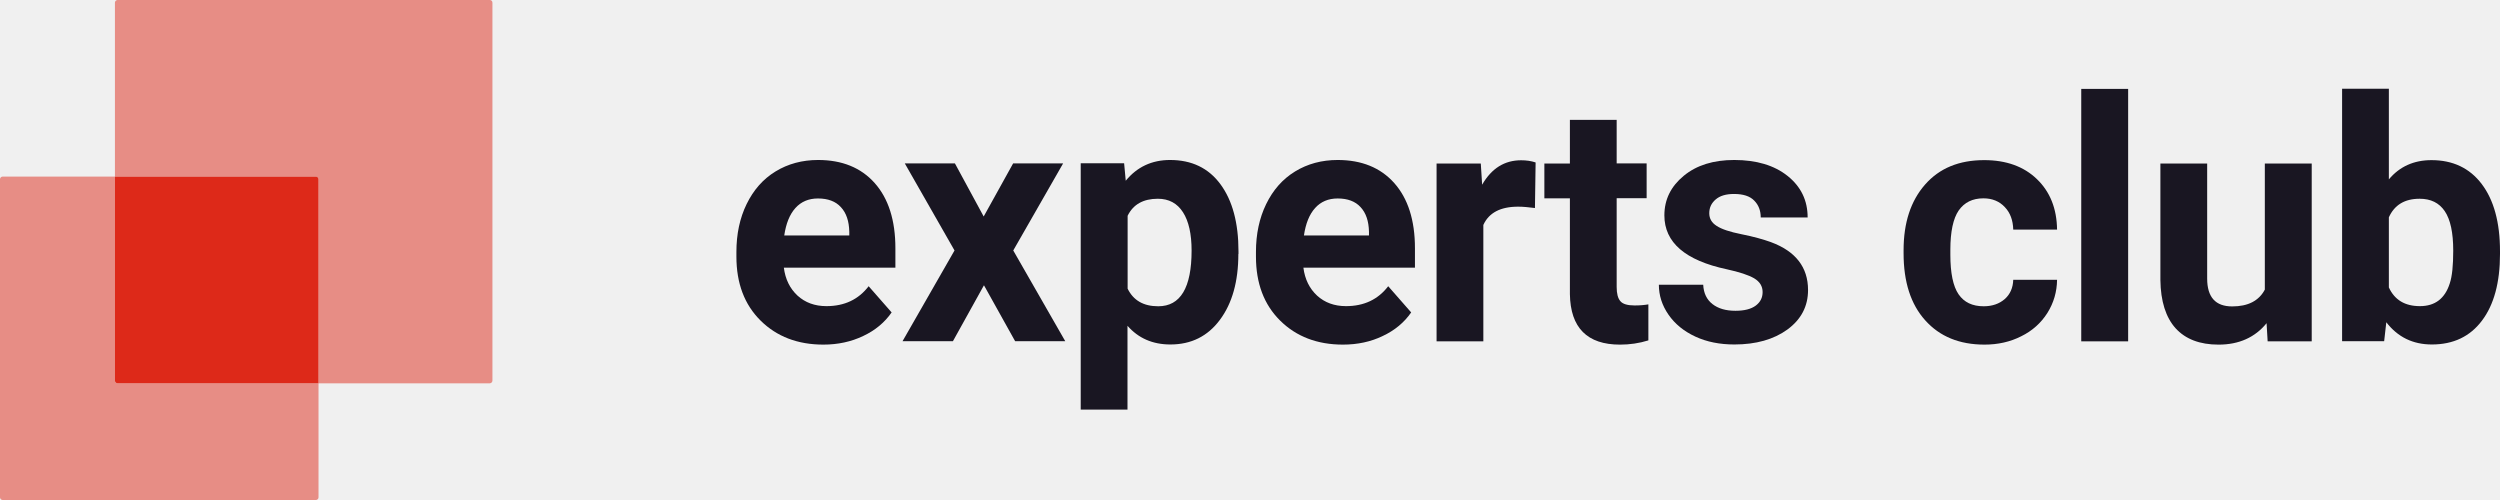
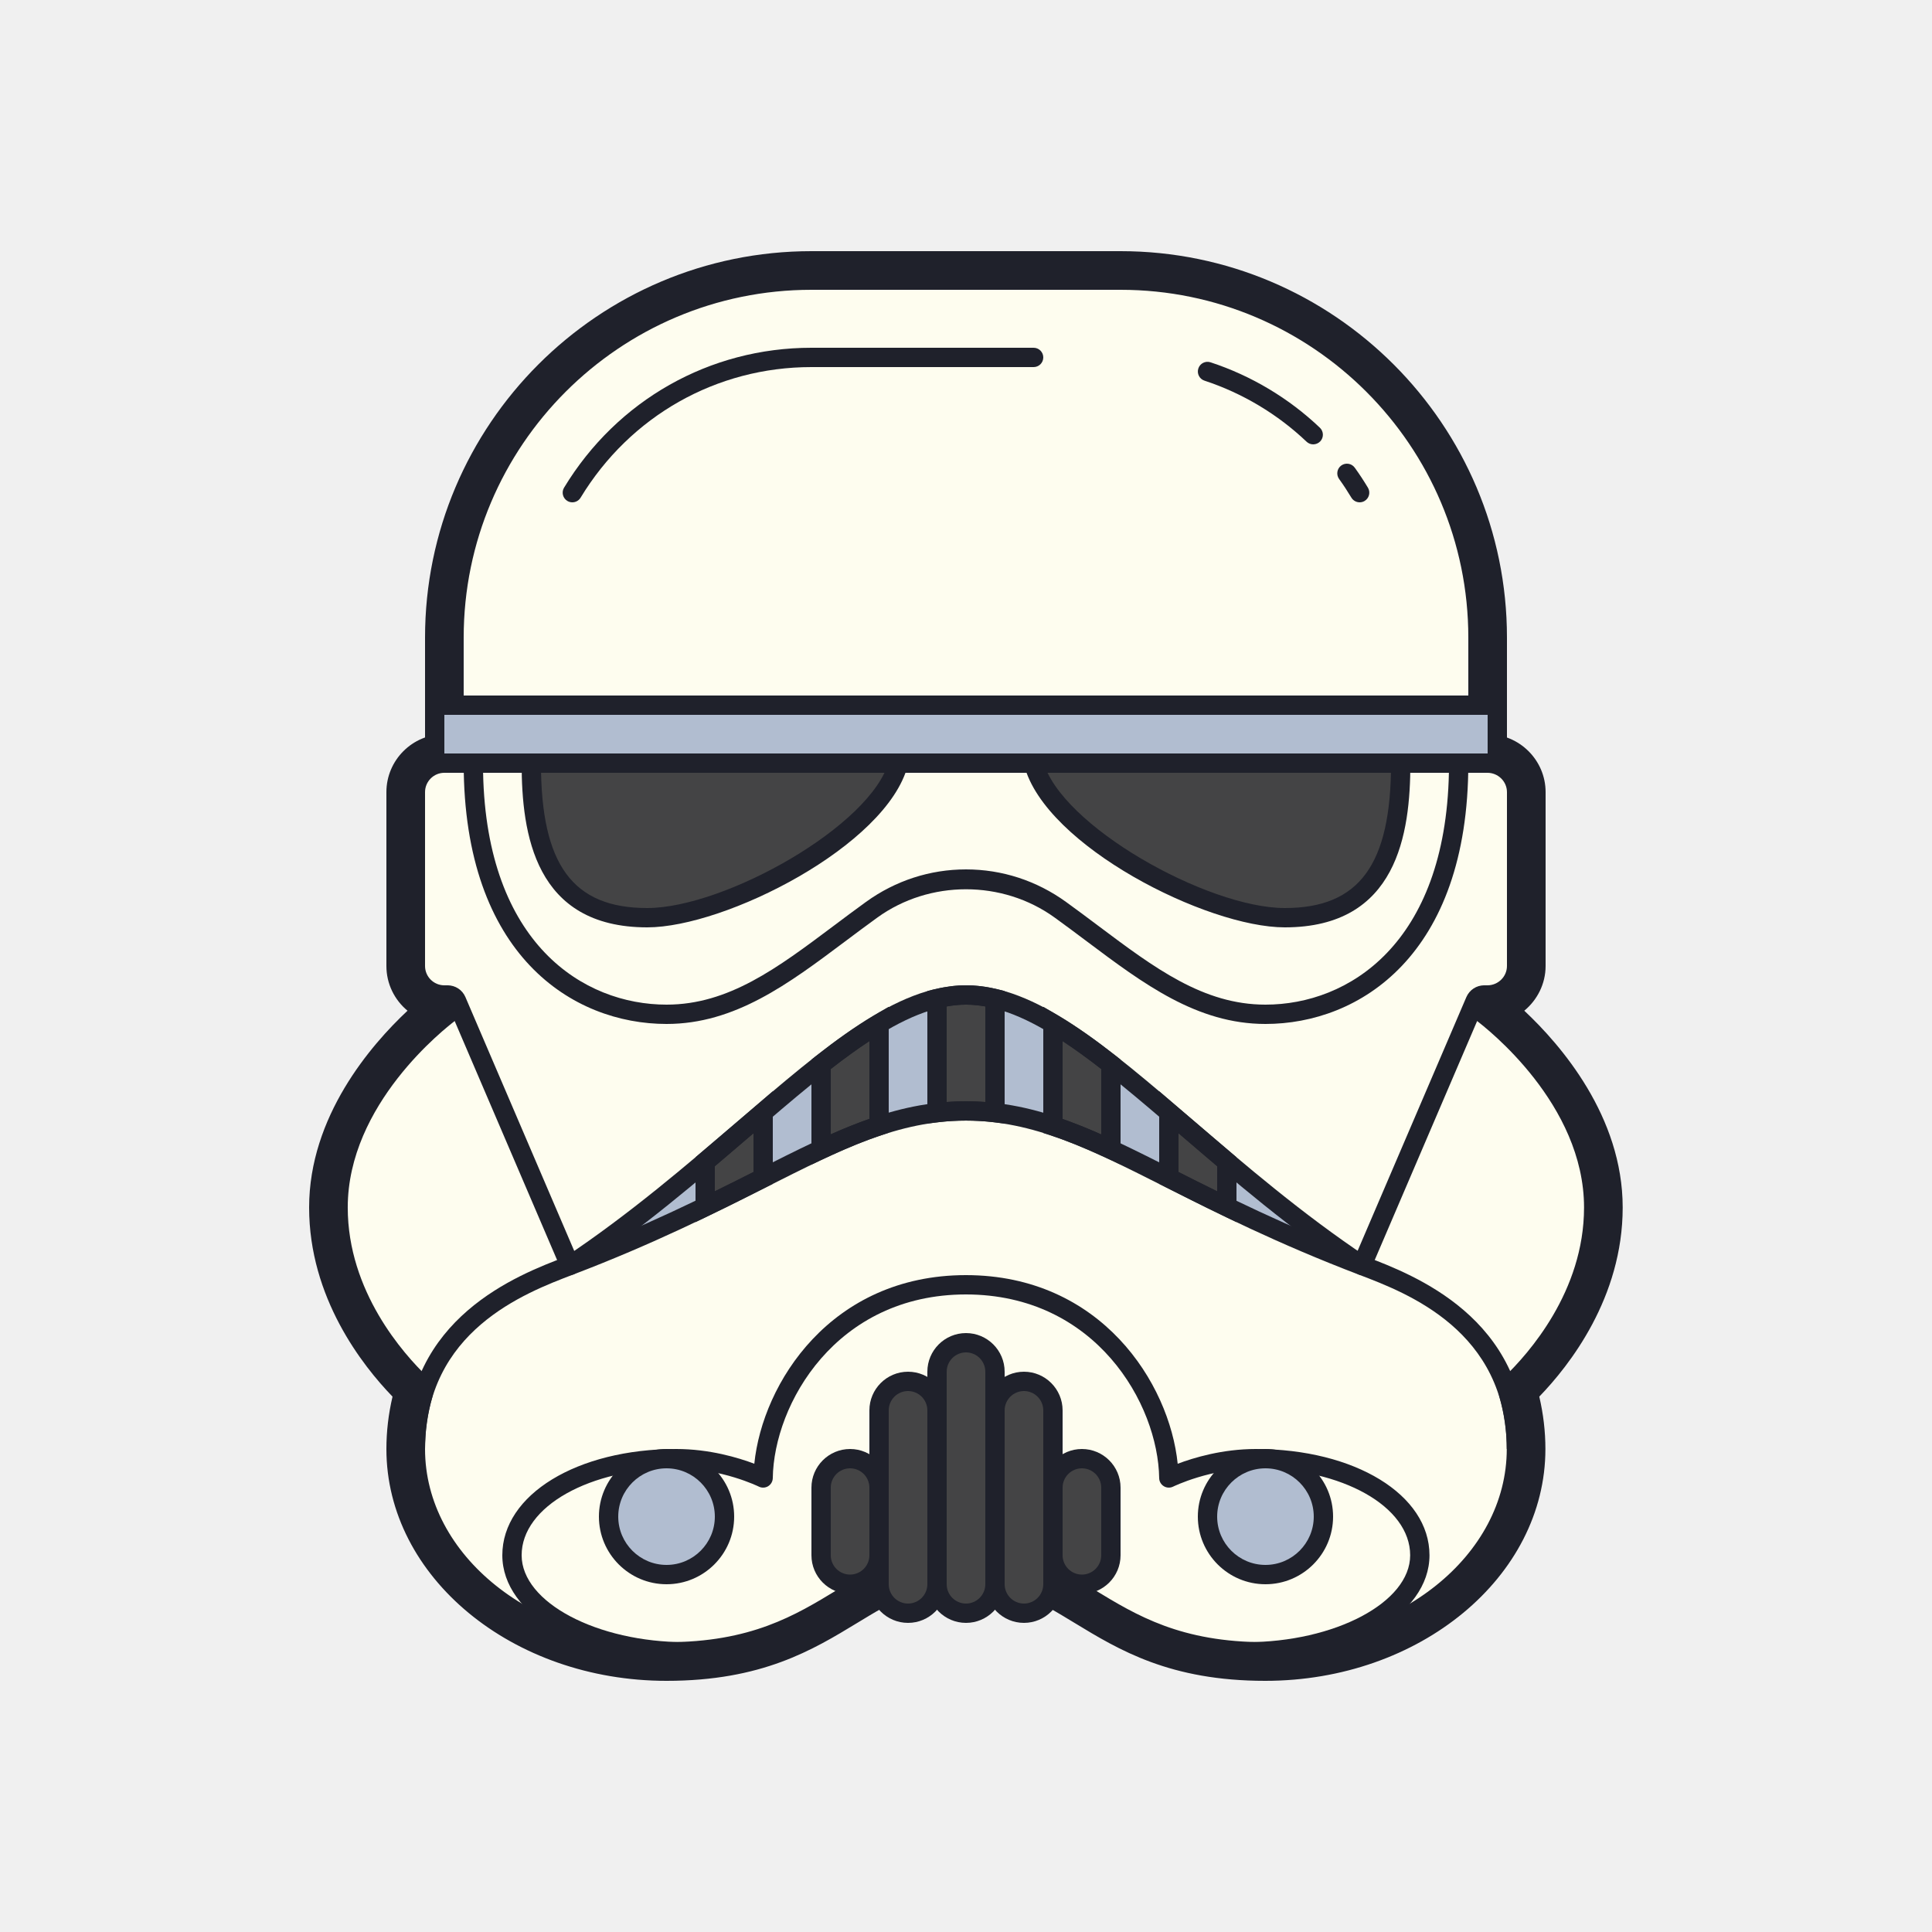
- <svg xmlns="http://www.w3.org/2000/svg" width="240" height="48" viewBox="0 0 240 48" fill="none">
-   <g clip-path="url(#clip0_5:518)">
-     <path d="M79.043 33.083C76.578 33.083 74.566 32.31 73.018 30.778C71.469 29.245 70.695 27.202 70.695 24.634V24.189C70.695 22.473 71.018 20.94 71.676 19.591C72.334 18.241 73.25 17.193 74.45 16.46C75.649 15.726 77.017 15.359 78.539 15.359C80.836 15.359 82.655 16.093 83.971 17.573C85.287 19.053 85.958 21.136 85.958 23.835V25.695H75.249C75.391 26.809 75.83 27.699 76.565 28.381C77.301 29.049 78.217 29.389 79.339 29.389C81.068 29.389 82.423 28.747 83.39 27.477L85.596 29.992C84.926 30.961 84.01 31.721 82.861 32.258C81.713 32.808 80.436 33.083 79.043 33.083ZM78.526 19.053C77.636 19.053 76.914 19.355 76.359 19.971C75.804 20.586 75.456 21.464 75.288 22.604H81.532V22.237C81.507 21.228 81.249 20.442 80.72 19.879C80.216 19.329 79.481 19.053 78.526 19.053Z" fill="#191622" />
-     <path d="M94.434 20.783L97.26 15.688H102.059L97.272 24.045L102.265 32.757H97.453L94.46 27.386L91.48 32.757H86.642L91.634 24.045L86.861 15.688H91.673L94.434 20.783Z" fill="#191622" />
-     <path d="M118.882 24.385C118.882 27.018 118.289 29.127 117.115 30.699C115.941 32.284 114.354 33.07 112.354 33.07C110.651 33.07 109.284 32.468 108.239 31.276V39.319H103.749V15.674H107.916L108.071 17.351C109.155 16.027 110.574 15.359 112.328 15.359C114.406 15.359 116.018 16.132 117.166 17.691C118.315 19.25 118.895 21.398 118.895 24.136V24.385H118.882ZM114.393 24.058C114.393 22.473 114.122 21.241 113.567 20.377C113.012 19.512 112.212 19.08 111.154 19.08C109.748 19.08 108.781 19.63 108.252 20.717V27.712C108.806 28.839 109.774 29.402 111.193 29.402C113.322 29.402 114.393 27.621 114.393 24.058Z" fill="#191622" />
-     <path d="M128.919 33.083C126.455 33.083 124.443 32.31 122.895 30.778C121.346 29.245 120.572 27.202 120.572 24.634V24.189C120.572 22.473 120.895 20.94 121.553 19.591C122.211 18.241 123.127 17.193 124.327 16.46C125.526 15.726 126.894 15.359 128.416 15.359C130.713 15.359 132.532 16.093 133.848 17.573C135.164 19.053 135.835 21.136 135.835 23.835V25.695H125.126C125.268 26.809 125.707 27.699 126.442 28.381C127.178 29.049 128.094 29.389 129.216 29.389C130.945 29.389 132.3 28.747 133.267 27.477L135.473 29.992C134.803 30.961 133.887 31.721 132.738 32.258C131.603 32.808 130.326 33.083 128.919 33.083ZM128.416 19.053C127.526 19.053 126.804 19.355 126.249 19.971C125.694 20.586 125.346 21.464 125.178 22.604H131.422V22.237C131.397 21.228 131.139 20.442 130.61 19.879C130.106 19.329 129.371 19.053 128.416 19.053Z" fill="#191622" />
-     <path d="M147.355 19.971C146.749 19.892 146.207 19.84 145.742 19.84C144.039 19.84 142.93 20.429 142.401 21.595V32.769H137.911V15.7H142.156L142.285 17.731C143.188 16.159 144.439 15.386 146.026 15.386C146.529 15.386 146.994 15.451 147.419 15.595L147.355 19.971Z" fill="#191622" />
-     <path d="M155.2 11.495V15.687H158.077V19.027H155.2V27.555C155.2 28.184 155.316 28.643 155.561 28.918C155.793 29.193 156.258 29.324 156.929 29.324C157.432 29.324 157.87 29.285 158.244 29.219V32.677C157.367 32.953 156.451 33.084 155.522 33.084C152.374 33.084 150.762 31.472 150.71 28.237V19.041H148.259V15.7H150.71V11.508H155.2V11.495Z" fill="#191622" />
-     <path d="M169.211 28.04C169.211 27.477 168.94 27.044 168.398 26.717C167.856 26.402 166.979 26.114 165.779 25.852C161.78 25.001 159.78 23.272 159.78 20.678C159.78 19.158 160.399 17.901 161.638 16.879C162.876 15.857 164.489 15.359 166.489 15.359C168.617 15.359 170.333 15.87 171.611 16.892C172.888 17.914 173.533 19.237 173.533 20.874H169.03C169.03 20.219 168.824 19.682 168.411 19.263C167.998 18.831 167.353 18.621 166.463 18.621C165.702 18.621 165.121 18.791 164.708 19.145C164.295 19.499 164.089 19.931 164.089 20.468C164.089 20.979 164.321 21.385 164.799 21.687C165.276 22.001 166.063 22.263 167.185 22.486C168.308 22.708 169.25 22.97 170.011 23.245C172.385 24.123 173.572 25.656 173.572 27.843C173.572 29.402 172.914 30.66 171.598 31.629C170.282 32.586 168.579 33.07 166.502 33.07C165.095 33.07 163.844 32.821 162.747 32.31C161.651 31.8 160.799 31.105 160.18 30.215C159.561 29.324 159.251 28.367 159.251 27.333H163.508C163.547 28.145 163.844 28.76 164.399 29.193C164.953 29.625 165.689 29.835 166.605 29.835C167.469 29.835 168.114 29.664 168.553 29.337C168.992 29.009 169.211 28.577 169.211 28.04Z" fill="#191622" />
-     <path d="M190.433 29.402C191.259 29.402 191.93 29.166 192.459 28.708C192.975 28.249 193.246 27.633 193.272 26.861H197.478C197.465 28.013 197.155 29.074 196.549 30.044C195.942 31 195.104 31.76 194.033 32.284C192.975 32.821 191.801 33.083 190.511 33.083C188.111 33.083 186.215 32.31 184.821 30.751C183.428 29.205 182.744 27.057 182.744 24.319V24.018C182.744 21.385 183.428 19.289 184.808 17.717C186.189 16.145 188.072 15.372 190.485 15.372C192.588 15.372 194.278 15.975 195.542 17.193C196.807 18.411 197.452 20.023 197.478 22.04H193.272C193.246 21.149 192.988 20.429 192.459 19.878C191.943 19.328 191.259 19.04 190.408 19.04C189.363 19.04 188.576 19.433 188.034 20.206C187.505 20.979 187.234 22.236 187.234 23.979V24.45C187.234 26.206 187.492 27.476 188.021 28.249C188.55 29.022 189.35 29.402 190.433 29.402Z" fill="#191622" />
-     <path d="M204.302 32.769H199.8V8.534H204.302V32.769Z" fill="#191622" />
-     <path d="M217.591 31.027C216.481 32.389 214.946 33.084 212.985 33.084C211.179 33.084 209.811 32.56 208.856 31.512C207.914 30.464 207.424 28.918 207.398 26.887V15.7H211.888V26.743C211.888 28.525 212.688 29.416 214.288 29.416C215.81 29.416 216.855 28.878 217.423 27.804V15.7H221.925V32.769H217.694L217.591 31.027Z" fill="#191622" />
-     <path d="M240 24.385C240 27.123 239.419 29.258 238.271 30.778C237.123 32.311 235.51 33.07 233.459 33.07C231.64 33.07 230.182 32.363 229.085 30.935L228.879 32.756H224.841V8.521H229.331V17.22C230.363 15.988 231.73 15.373 233.42 15.373C235.472 15.373 237.084 16.133 238.245 17.665C239.406 19.198 240 21.346 240 24.123V24.385ZM235.51 24.058C235.51 22.329 235.239 21.071 234.697 20.272C234.156 19.473 233.356 19.08 232.285 19.08C230.853 19.08 229.872 19.669 229.331 20.861V27.595C229.885 28.8 230.879 29.389 232.311 29.389C233.756 29.389 234.71 28.669 235.175 27.215C235.407 26.534 235.51 25.473 235.51 24.058Z" fill="#191622" />
-     <path opacity="0.5" d="M47.273 0.256V36.541C47.273 36.679 47.157 36.797 47.021 36.797H30.578V17.207C30.578 17.07 30.462 16.951 30.326 16.951H11.033V0.256C11.033 0.118 11.149 0 11.285 0H47.021C47.157 0 47.273 0.098 47.273 0.256Z" fill="#DD2919" />
-     <path opacity="0.5" d="M30.578 36.798V47.744C30.578 47.882 30.462 48 30.326 48H0.252C0.116 48 0 47.882 0 47.744V17.208C0 17.07 0.116 16.952 0.252 16.952H11.033V36.542C11.033 36.68 11.149 36.798 11.285 36.798H30.578Z" fill="#DD2919" />
-     <path d="M30.578 17.208V36.798H11.285C11.149 36.798 11.033 36.68 11.033 36.542V16.952H30.326C30.462 16.952 30.578 17.07 30.578 17.208Z" fill="#DD2919" />
+ <svg xmlns="http://www.w3.org/2000/svg" viewBox="0 0 100 100" width="100px" height="100px">
+   <path fill="#fefdef" d="M77,37v-4c0-10.493-8.507-19-19-19H42c-10.493,0-19,8.507-19,19v4v2c-1.105,0-2,0.895-2,2v9 c0,1.105,0.895,2,2,2c-2,1.5-6,5.5-6,10.5c0,4.746,3.121,8.232,4.429,9.485C21.156,72.944,21,73.953,21,75c0,6.075,6,11,13.5,11 c8.5,0,9.712-5,15.5-5h-0.01c5.788,0,7,5,15.5,5c7.5,0,13.5-4.925,13.5-11c0-1.047-0.156-2.056-0.429-3.015 c1.308-1.253,4.429-4.739,4.429-9.485c0-5-4-9-6-10.5c1.105,0,2-0.895,2-2v-9c0-1.105-0.895-2-2-2L77,37z" />
+   <path fill="#1f212b" d="M65.5,53c-3.544,0-6.313-2.076-9.245-4.274c-0.542-0.406-1.095-0.821-1.666-1.233 c-2.702-1.953-6.478-1.952-9.178,0c-0.571,0.413-1.124,0.827-1.666,1.233C40.813,50.924,38.044,53,34.5,53 C29.656,53,24,49.464,24,39.5V39h52v0.5C76,49.464,70.344,53,65.5,53z M49.999,45c1.863,0,3.653,0.582,5.176,1.682 c0.576,0.416,1.134,0.834,1.68,1.244C59.771,50.112,62.289,52,65.5,52c4.303,0,9.313-3.154,9.495-12h-49.99 c0.182,8.846,5.192,12,9.495,12c3.211,0,5.729-1.888,8.646-4.075c0.546-0.41,1.104-0.828,1.68-1.244 C46.348,45.582,48.137,45,49.999,45z" />
+   <path fill="#1f212b" d="M29.04,65.697L23.17,52H21.5v-1h1.67c0.4,0,0.761,0.238,0.919,0.606l5.871,13.697L29.04,65.697z" />
+   <path fill="#1f212b" d="M70.95,65.697l-0.92-0.394l5.87-13.697C76.06,51.238,76.42,51,76.82,51h1.67v1h-1.67L70.95,65.697z" />
+   <path fill="#1f212b" d="M65.49,87c-4.938,0-7.563-1.596-9.879-3.003c-1.761-1.071-3.282-1.995-5.616-1.997 c-2.334,0.001-3.855,0.926-5.616,1.997C42.063,85.404,39.438,87,34.5,87C26.505,87,20,81.617,20,75 c0-0.902,0.106-1.811,0.317-2.711C18.751,70.67,16,67.161,16,62.5c0-4.712,3.196-8.408,5.093-10.186C20.426,51.763,20,50.93,20,50 v-9c0-1.654,1.346-3,3-3v2c-0.552,0-1,0.449-1,1v9c0,0.551,0.448,1,1,1c0.431,0,0.813,0.275,0.948,0.684 c0.137,0.409-0.004,0.858-0.349,1.116c-0.573,0.43-5.6,4.354-5.6,9.7c0,4.344,2.882,7.575,4.121,8.763 c0.267,0.256,0.371,0.64,0.27,0.996C22.132,73.168,22,74.09,22,75c0,5.514,5.607,10,12.5,10c4.377,0,6.646-1.379,8.84-2.712 c1.847-1.123,3.757-2.284,6.646-2.288c0.002-0.001,0.005,0,0.009,0c0.002,0,0.005-0.001,0.009,0c2.89,0.004,4.8,1.165,6.646,2.288 C58.845,83.621,61.113,85,65.49,85c6.893,0,12.5-4.486,12.5-10c0-0.91-0.132-1.832-0.391-2.741 c-0.102-0.356,0.003-0.739,0.27-0.996c1.239-1.188,4.121-4.419,4.121-8.763c0-5.346-5.026-9.27-5.6-9.7 c-0.345-0.258-0.485-0.708-0.349-1.116C76.178,51.275,76.56,51,76.99,51c0.552,0,1.01-0.449,1.01-1v-9c0-0.551-0.458-1-1.01-1v-2 c1.654,0,3.01,1.346,3.01,3v9c0,0.93-0.436,1.763-1.103,2.314c1.896,1.778,5.093,5.474,5.093,10.186 c0,4.661-2.751,8.17-4.317,9.789c0.211,0.9,0.317,1.81,0.317,2.711C79.99,81.617,73.485,87,65.49,87z" />
+   <path fill="#1f212b" d="M65,75c-1.726,0-3.219,0.453-4.043,0.764C60.53,71.582,56.985,66.006,50,66l0,0 c-0.002,0-0.003,0-0.005,0s-0.003,0-0.005,0l0,0c-6.978,0.005-10.52,5.581-10.947,9.763C38.221,75.452,36.73,75,35,75 c-5.131,0-9,2.364-9,5.5c0,3.084,4.173,5.5,9.5,5.5v-1c-4.607,0-8.5-2.061-8.5-4.5c0-2.523,3.514-4.5,8-4.5 c2.344,0,4.258,0.938,4.277,0.947c0.152,0.076,0.336,0.069,0.482-0.021s0.237-0.248,0.24-0.419 c0.056-3.833,3.272-9.504,9.995-9.507c6.73,0.003,9.949,5.674,10.005,9.507c0.003,0.172,0.093,0.33,0.24,0.419 c0.146,0.09,0.328,0.097,0.482,0.021C60.742,76.938,62.654,76,65,76c4.48,0,7.99,1.977,7.99,4.5c0,2.439-3.893,4.5-8.5,4.5v1 c5.327,0,9.5-2.416,9.5-5.5C73.99,77.364,70.125,75,65,75z" />
+   <path fill="#1f212b" d="M67.972,23c-0.124,0-0.248-0.046-0.345-0.138c-1.494-1.422-3.32-2.515-5.283-3.159 c-0.262-0.086-0.405-0.369-0.318-0.631c0.085-0.263,0.368-0.406,0.631-0.319c2.103,0.69,4.06,1.861,5.66,3.386 c0.2,0.19,0.208,0.507,0.018,0.707C68.235,22.948,68.104,23,67.972,23z" />
+   <path fill="#1f212b" d="M70.376,26c-0.169,0-0.334-0.086-0.428-0.241c-0.2-0.33-0.409-0.654-0.635-0.965 c-0.162-0.224-0.113-0.536,0.11-0.699c0.223-0.161,0.535-0.114,0.698,0.111c0.243,0.334,0.468,0.681,0.682,1.035 c0.143,0.236,0.067,0.544-0.169,0.687C70.554,25.977,70.465,26,70.376,26z" />
+   <path fill="#1f212b" d="M29.624,26c-0.089,0-0.179-0.023-0.259-0.072c-0.236-0.144-0.312-0.451-0.169-0.687 C31.946,20.707,36.732,18,42,18h11.5c0.276,0,0.5,0.224,0.5,0.5S53.776,19,53.5,19H42c-4.915,0-9.382,2.527-11.948,6.759 C29.957,25.915,29.793,26,29.624,26z" />
+   <path fill="#1f212b" d="M78,37h-2v-4c0-9.925-8.075-18-18-18H42c-9.925,0-18,8.075-18,18v4h-2v-4c0-11.028,8.972-20,20-20 h16c11.028,0,20,8.972,20,20V37z" />
+   <g>
+     <path fill="#444445" d="M46.5,39.5c-1,3.792-9,8-13,8c-5,0-6-3.697-6-8H46.5z" />
+     <path fill="#444445" d="M53.5,39.5c1,3.792,9,8,13,8c5,0,6-3.697,6-8H53.5z" />
+     <path fill="#1f212b" d="M33.5,48c-5.826,0-6.5-4.851-6.5-8.5h1c0,5.257,1.645,7.5,5.5,7.5 c3.991,0,11.629-4.261,12.517-7.627l0.967,0.255C45.889,43.78,37.542,48,33.5,48z" />
+     <path fill="#1f212b" d="M66.5,48c-4.042,0-12.389-4.22-13.483-8.373l0.967-0.255C54.871,42.739,62.509,47,66.5,47 c3.855,0,5.5-2.243,5.5-7.5h1C73,43.149,72.326,48,66.5,48z" />
  </g>
-   <defs>
-     <clipPath id="clip0_5:518">
-       <rect width="240" height="48" fill="white" />
-     </clipPath>
-   </defs>
+   <g>
+     <rect width="55" height="3" x="22.5" y="36.5" fill="#b1bdd0" />
+     <path fill="#1f212b" d="M78,40H22v-4h56V40z M23,39h54v-2H23V39z" />
+   </g>
+   <g>
+     <path fill="#444445" d="M51.5,71c0-0.828-0.672-1.5-1.5-1.5s-1.5,0.672-1.5,1.5c0,0.67,0,10.329,0,11 c0,0.828,0.672,1.5,1.5,1.5s1.5-0.672,1.5-1.5C51.5,81.329,51.5,71.67,51.5,71z" />
+     <path fill="#444445" d="M48.5,73c0-0.828-0.672-1.5-1.5-1.5s-1.5,0.672-1.5,1.5c0,0.627,0,8.372,0,9 c0,0.828,0.672,1.5,1.5,1.5s1.5-0.672,1.5-1.5C48.5,81.372,48.5,73.627,48.5,73z" />
+     <path fill="#444445" d="M54.5,73.002c0-0.83-0.672-1.502-1.5-1.502s-1.5,0.673-1.5,1.502c0,0.724,0,8.272,0,8.996 c0,0.83,0.672,1.502,1.5,1.502s1.5-0.673,1.5-1.502C54.5,81.274,54.5,73.726,54.5,73.002z" />
+     <path fill="#444445" d="M57.5,77c0-0.828-0.672-1.5-1.5-1.5s-1.5,0.672-1.5,1.5c0,0.723,0,2.777,0,3.5 c0,0.828,0.672,1.5,1.5,1.5s1.5-0.672,1.5-1.5C57.5,79.777,57.5,77.723,57.5,77z" />
+     <path fill="#444445" d="M45.5,77c0-0.828-0.672-1.5-1.5-1.5s-1.5,0.672-1.5,1.5c0,0.723,0,2.777,0,3.5 c0,0.828,0.672,1.5,1.5,1.5s1.5-0.672,1.5-1.5C45.5,79.777,45.5,77.723,45.5,77z" />
+     <path fill="#1f212b" d="M50,84c-1.103,0-2-0.897-2-2V71c0-1.103,0.897-2,2-2s2,0.897,2,2v11C52,83.103,51.103,84,50,84z M50,70c-0.552,0-1,0.449-1,1v11c0,0.551,0.448,1,1,1s1-0.449,1-1V71C51,70.449,50.552,70,50,70z" />
+     <path fill="#1f212b" d="M47,84c-1.103,0-2-0.897-2-2v-9c0-1.103,0.897-2,2-2s2,0.897,2,2v9C49,83.103,48.103,84,47,84z M47,72c-0.552,0-1,0.449-1,1v9c0,0.551,0.448,1,1,1s1-0.449,1-1v-9C48,72.449,47.552,72,47,72z" />
+     <path fill="#1f212b" d="M53,84c-1.103,0-2-0.898-2-2.002v-8.995C51,71.898,51.897,71,53,71s2,0.898,2,2.002v8.995 C55,83.102,54.103,84,53,84z M53,72c-0.552,0-1,0.45-1,1.002v8.995C52,82.55,52.448,83,53,83s1-0.45,1-1.002v-8.995 C54,72.45,53.552,72,53,72z" />
+     <path fill="#1f212b" d="M56,82.5c-1.103,0-2-0.897-2-2V77c0-1.103,0.897-2,2-2s2,0.897,2,2v3.5 C58,81.603,57.103,82.5,56,82.5z M56,76c-0.552,0-1,0.449-1,1v3.5c0,0.551,0.448,1,1,1s1-0.449,1-1V77C57,76.449,56.552,76,56,76z" />
+     <path fill="#1f212b" d="M44,82.5c-1.103,0-2-0.897-2-2V77c0-1.103,0.897-2,2-2s2,0.897,2,2v3.5 C46,81.603,45.103,82.5,44,82.5z M44,76c-0.552,0-1,0.449-1,1v3.5c0,0.551,0.448,1,1,1s1-0.449,1-1V77C45,76.449,44.552,76,44,76z" />
+   </g>
+   <g>
+     <circle cx="34.5" cy="78.5" r="3" fill="#b1bdd0" />
+     <circle cx="65.5" cy="78.5" r="3" fill="#b1bdd0" />
+     <path fill="#1f212b" d="M34.5,82c-1.93,0-3.5-1.57-3.5-3.5s1.57-3.5,3.5-3.5s3.5,1.57,3.5,3.5S36.43,82,34.5,82z M34.5,76 c-1.379,0-2.5,1.122-2.5,2.5s1.121,2.5,2.5,2.5s2.5-1.122,2.5-2.5S35.879,76,34.5,76z" />
+     <path fill="#1f212b" d="M65.5,82c-1.93,0-3.5-1.57-3.5-3.5s1.57-3.5,3.5-3.5s3.5,1.57,3.5,3.5S67.43,82,65.5,82z M65.5,76 c-1.379,0-2.5,1.122-2.5,2.5s1.121,2.5,2.5,2.5s2.5-1.122,2.5-2.5S66.879,76,65.5,76z" />
+   </g>
+   <g>
+     <path fill="#b1bdd0" d="M49.981,57.504h0.01H50h0.01c-0.005,0-0.01,0.001-0.014,0.001 c6.001,0.007,10.004,3.999,20.495,7.996h0.01c-9-6-15-14-20.5-14s-11.5,8-20.5,14c10.491-3.997,14.494-7.989,20.495-7.996 C49.99,57.504,49.986,57.504,49.981,57.504z" />
+     <path fill="#444445" d="M51.5,51.69v5.9c-0.49-0.06-0.99-0.09-1.5-0.09s-1.01,0.03-1.5,0.09v-5.9c0.5-0.12,1-0.19,1.5-0.19 S51,51.57,51.5,51.69z" />
+     <path fill="#444445" d="M57.5,55.09v4.4c-1.04-0.48-2.02-0.89-3-1.21v-5.29C55.46,53.56,56.46,54.27,57.5,55.09z" />
+     <path fill="#444445" d="M63.5,60.13v2.33c-1.08-0.52-2.07-1.02-3-1.49v-3.4C61.46,58.39,62.46,59.25,63.5,60.13z" />
+     <path fill="#444445" d="M45.5,52.99v5.28c-0.97,0.32-1.96,0.73-3,1.22v-4.4C43.54,54.27,44.54,53.56,45.5,52.99z" />
+     <path fill="#444445" d="M39.5,57.57v3.4c-0.93,0.47-1.92,0.97-3,1.49v-2.33C37.54,59.25,38.54,58.39,39.5,57.57z" />
+     <path fill="#1f212b" d="M52,58.155l-0.561-0.069c-0.934-0.114-1.945-0.114-2.879,0L48,58.155v-6.859l0.383-0.092 c1.143-0.273,2.092-0.273,3.234,0L52,51.296V58.155z M50,57c0.336,0,0.671,0.013,1,0.038v-4.943c-0.697-0.127-1.303-0.127-2,0 v4.943C49.329,57.013,49.664,57,50,57z" />
+     <path fill="#1f212b" d="M58,60.272l-0.71-0.328c-1.144-0.528-2.079-0.906-2.945-1.189L54,58.643v-6.531l0.755,0.448 c0.937,0.556,1.936,1.254,3.055,2.137l0.19,0.15V60.272z M55,57.921c0.615,0.213,1.268,0.473,2,0.795v-3.382 c-0.714-0.556-1.375-1.033-2-1.442V57.921z" />
+     <path fill="#1f212b" d="M64,63.256l-0.717-0.345c-1.083-0.521-2.076-1.023-3.009-1.495L60,61.277v-4.792l1.612,1.378 c0.716,0.612,1.452,1.243,2.211,1.885L64,59.898V63.256z M61,60.662c0.635,0.321,1.299,0.655,2,0.999v-1.299 c-0.685-0.58-1.351-1.15-2-1.706V60.662z" />
+     <path fill="#1f212b" d="M42,60.279v-5.432l0.19-0.15c1.119-0.883,2.118-1.582,3.055-2.137L46,52.112v6.52l-0.344,0.113 c-0.901,0.298-1.864,0.689-2.943,1.198L42,60.279z M43,55.333v3.377c0.706-0.314,1.367-0.578,2-0.799v-4.02 C44.375,54.301,43.714,54.777,43,55.333z" />
+     <path fill="#1f212b" d="M36,63.256v-3.358l0.177-0.15c0.759-0.642,1.495-1.272,2.211-1.885L40,56.485v4.792l-0.274,0.139 c-0.933,0.472-1.926,0.973-3.009,1.495L36,63.256z M37,60.362v1.299c0.701-0.344,1.365-0.678,2-0.999v-2.006 C38.351,59.211,37.685,59.782,37,60.362z" />
+     <path fill="#1f212b" d="M70.5,66c-0.096,0-0.192-0.027-0.277-0.084c-3.415-2.276-6.422-4.856-9.074-7.133 C56.731,54.994,53.243,52,50,52s-6.731,2.994-11.148,6.783c-2.652,2.276-5.659,4.856-9.074,7.133 c-0.229,0.151-0.539,0.091-0.693-0.139c-0.153-0.23-0.091-0.54,0.139-0.693c3.364-2.243,6.347-4.802,8.978-7.06 C42.773,54.1,46.387,51,50,51s7.227,3.1,11.8,7.024c2.631,2.258,5.613,4.816,8.978,7.06c0.229,0.153,0.292,0.463,0.139,0.693 C70.819,65.922,70.661,66,70.5,66z" />
+     <path fill="#1f212b" d="M78.99,75h-1c0-6.109-5.15-8.07-7.626-9.013c-4.226-1.61-7.442-3.231-10.027-4.535 c-3.966-2-6.833-3.445-10.342-3.449c-3.509,0.004-6.376,1.449-10.342,3.449c-2.585,1.303-5.802,2.925-9.976,4.515 C27.15,66.93,22,68.891,22,75h-1c0-6.798,5.795-9.005,8.27-9.947c4.178-1.591,7.235-3.133,9.934-4.493 c4.081-2.058,7.034-3.546,10.771-3.556c0.004-0.001,0.009,0,0.015,0c0.002,0,0.004,0,0.004,0c0.008,0,0.012,0,0.018,0 c0.002,0,0.005,0,0.007,0c3.736,0.01,6.689,1.498,10.771,3.556c2.698,1.36,5.756,2.902,9.881,4.473 C73.195,65.995,78.99,68.202,78.99,75z" />
+   </g>
</svg>
